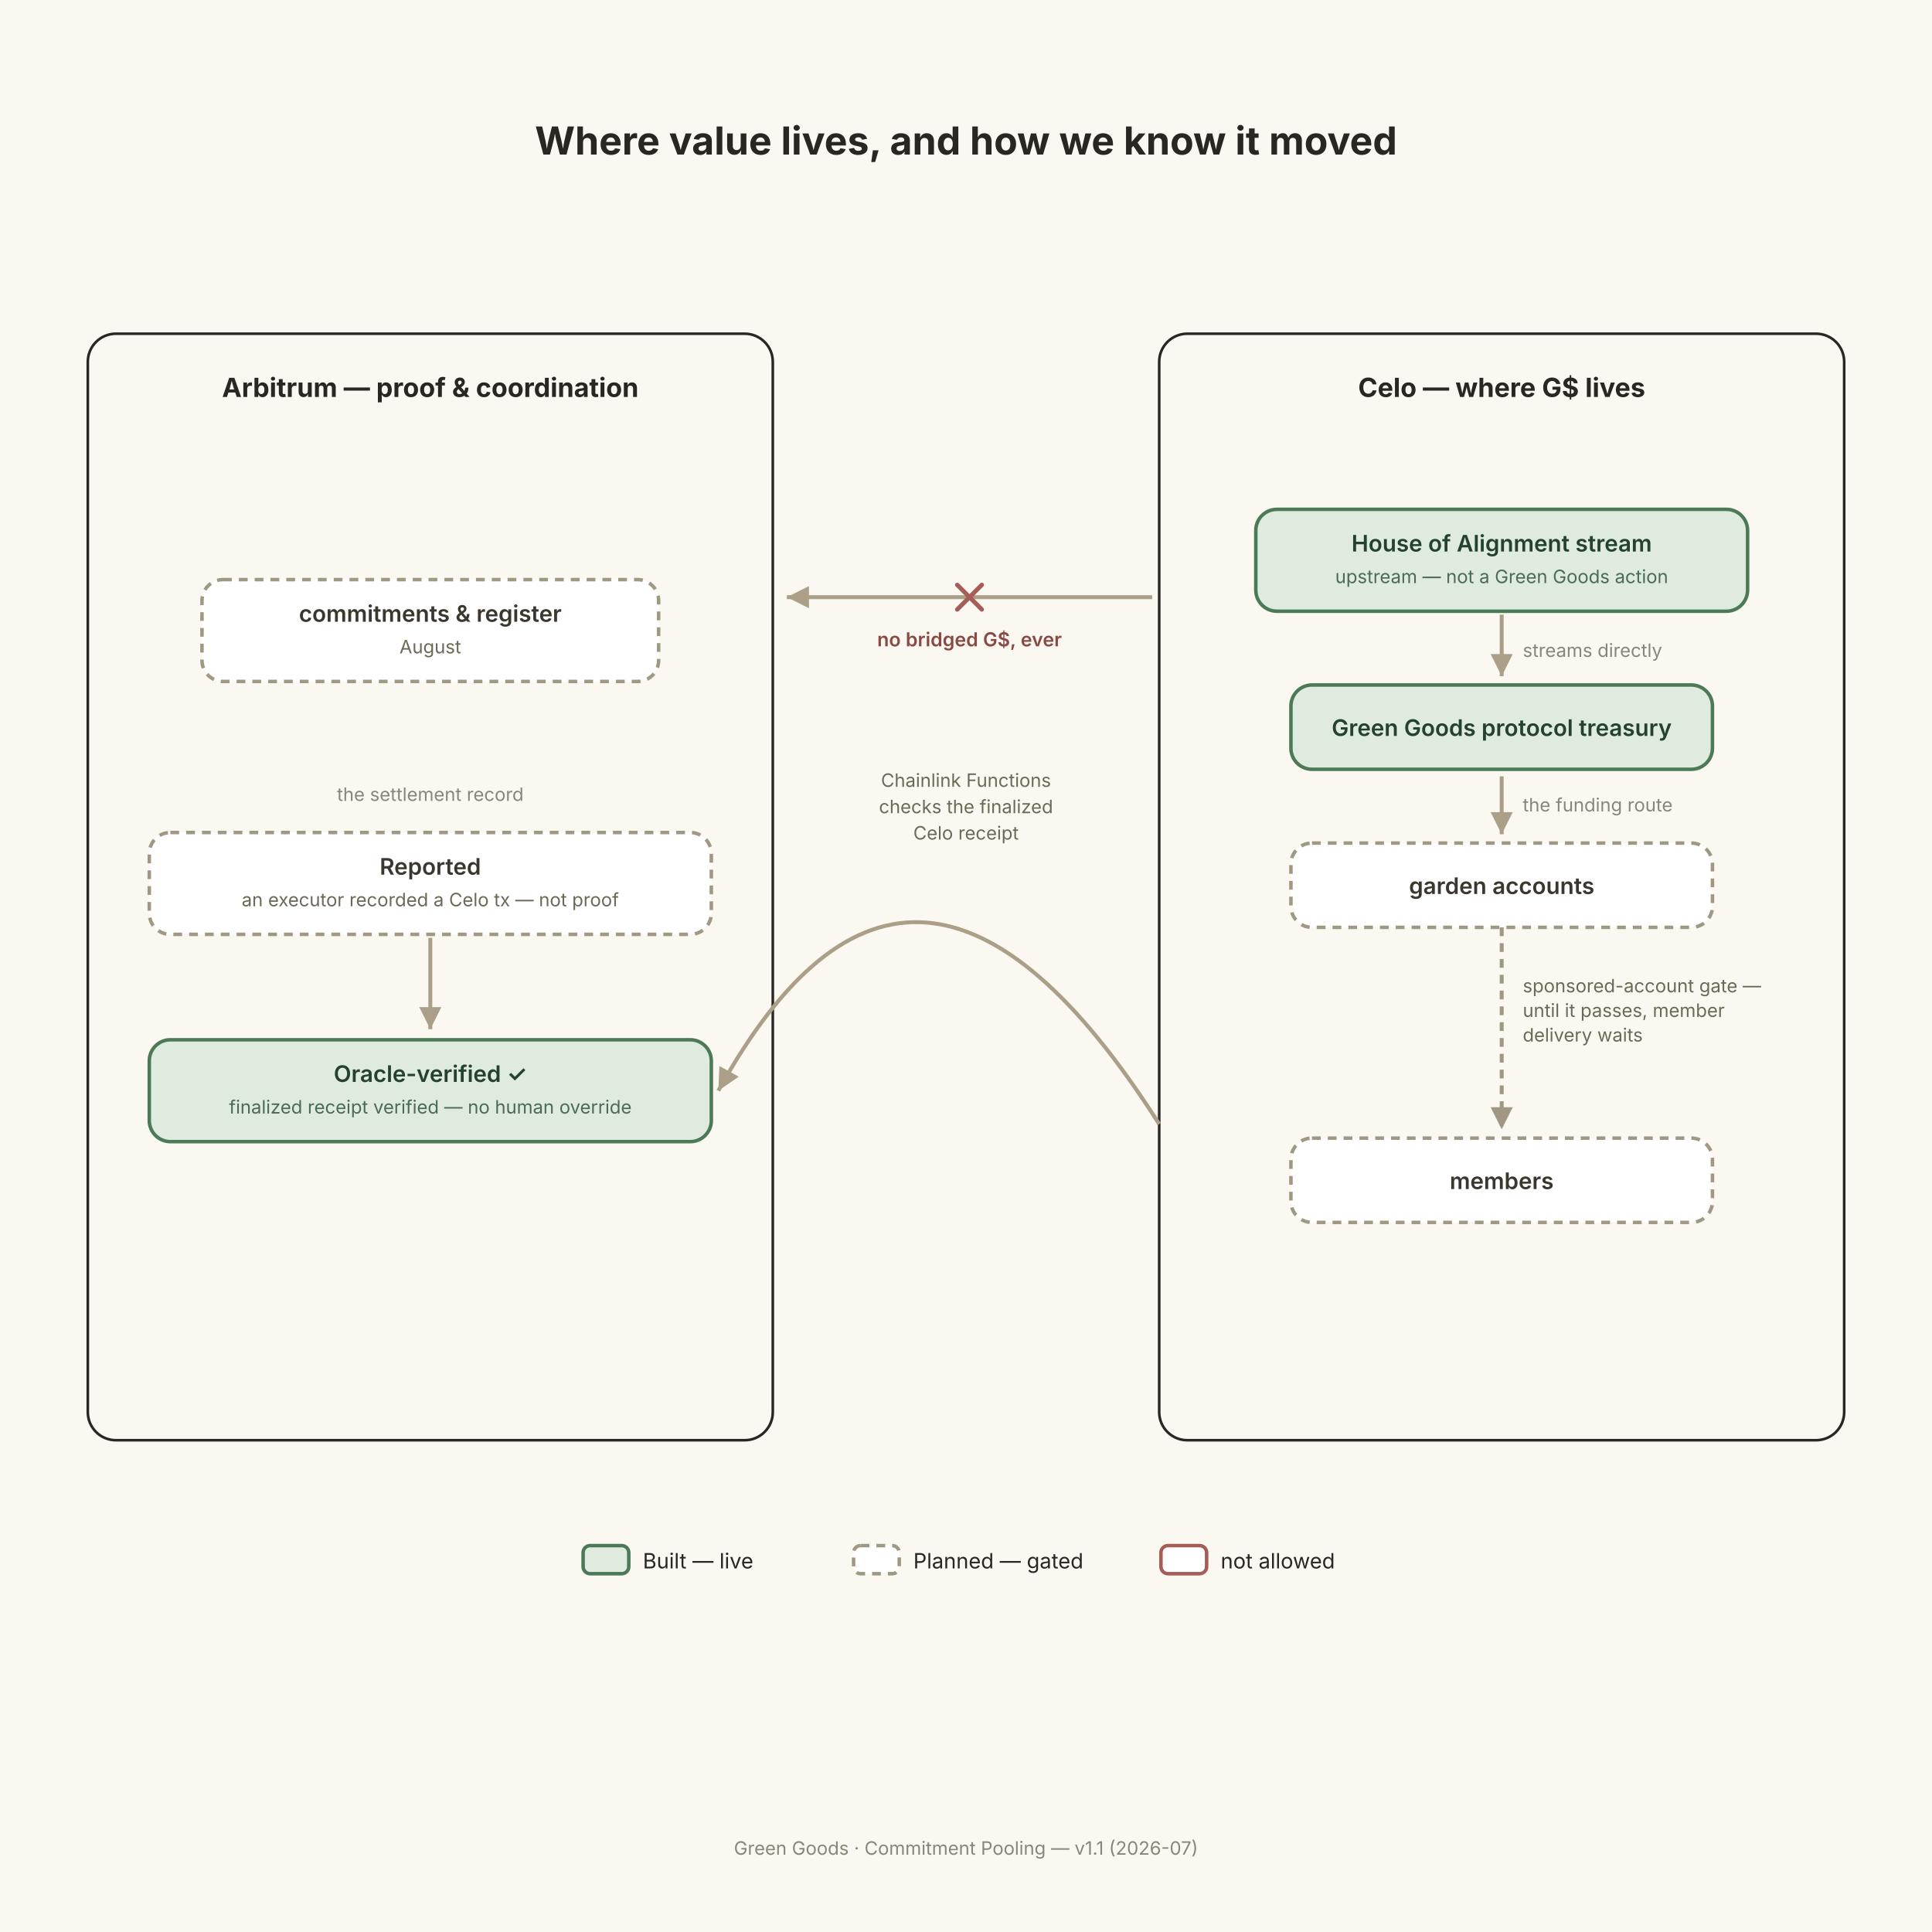
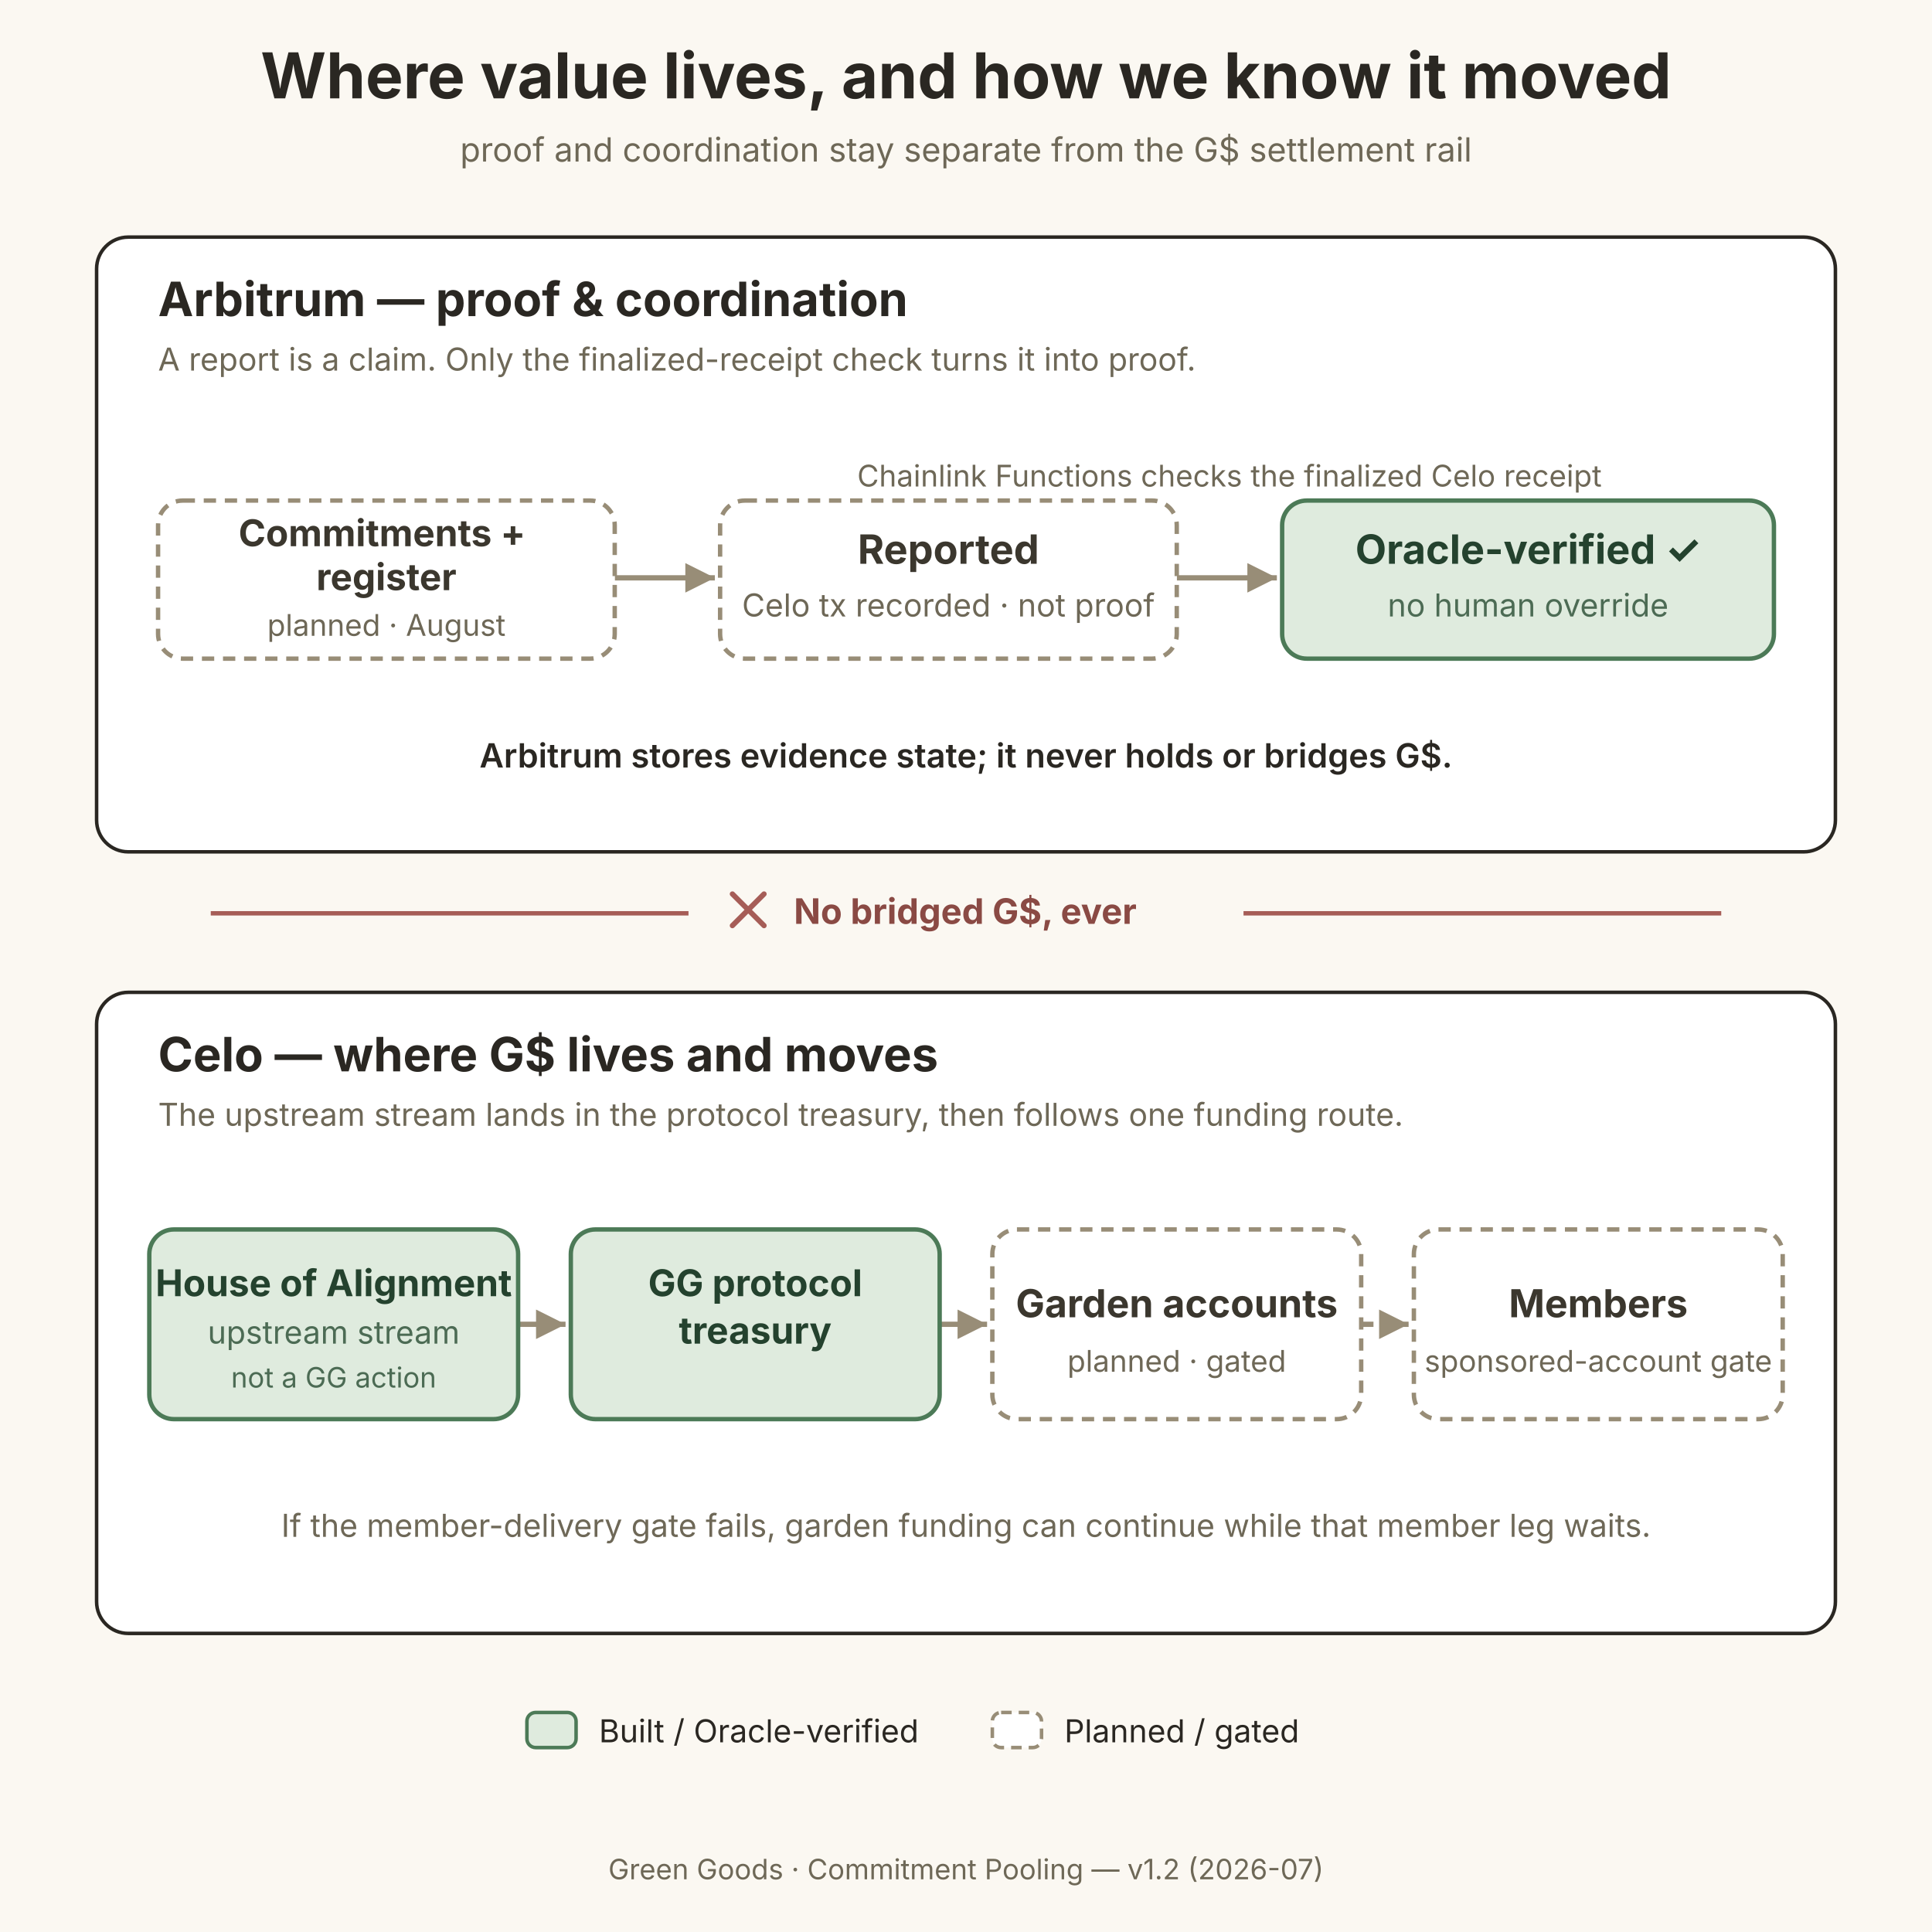
- <svg xmlns="http://www.w3.org/2000/svg" width="2200" height="2200" viewBox="0 0 1100 1100" font-family="Inter, 'Helvetica Neue', Arial, sans-serif">
+ <svg xmlns="http://www.w3.org/2000/svg" width="2200" height="2200" viewBox="0 0 1100 1100" font-family="Inter, 'Helvetica Neue', Arial, sans-serif" role="img" aria-labelledby="money-map-title money-map-desc">
  <defs>
-     <marker id="arrow" viewBox="0 0 10 10" refX="8" refY="5" markerWidth="7" markerHeight="7" orient="auto-start-reverse">
-       <path d="M 0 1 L 8 5 L 0 9 Z" fill="#AC9F87" />
+     <marker id="money-arrow" viewBox="0 0 10 10" refX="8" refY="5" markerWidth="7" markerHeight="7" orient="auto-start-reverse">
+       <path d="M 0 1 L 8 5 L 0 9 Z" fill="#988D77" />
    </marker>
-     <marker id="arrowMuted" viewBox="0 0 10 10" refX="8" refY="5" markerWidth="7" markerHeight="7" orient="auto-start-reverse">
-       <path d="M 0 1 L 8 5 L 0 9 Z" fill="#A19884" />
+     <marker id="money-arrow-muted" viewBox="0 0 10 10" refX="8" refY="5" markerWidth="7" markerHeight="7" orient="auto-start-reverse">
+       <path d="M 0 1 L 8 5 L 0 9 Z" fill="#988D77" />
    </marker>
  </defs>
-   <rect x="0" y="0" width="1100" height="1100" fill="#FBF8F2" />
-   <text x="550" y="88" text-anchor="middle" font-size="22" font-weight="700" fill="#2A2722">Where value lives, and how we know it moved</text>
-   <rect x="50" y="190" width="390" height="630" rx="16" fill="none" stroke="#2A2722" stroke-width="1.5" />
-   <text x="245" y="226" text-anchor="middle" font-size="15" font-weight="700" fill="#2A2722">Arbitrum — proof &amp; coordination</text>
-   <rect x="115" y="330" width="260" height="58" rx="12" fill="#FFFFFF" stroke="#A19884" stroke-width="2" stroke-dasharray="5 4" />
-   <text x="245" y="354" text-anchor="middle" font-size="13" font-weight="600" fill="#3B372E">commitments &amp; register</text>
-   <text x="245" y="372" text-anchor="middle" font-size="10.5" fill="#6E6857">August</text>
-   <text x="245" y="456" text-anchor="middle" font-size="10.5" fill="#8A8578">the settlement record</text>
-   <rect x="85" y="474" width="320" height="58" rx="12" fill="#FFFFFF" stroke="#A19884" stroke-width="2" stroke-dasharray="5 4" />
-   <text x="245" y="498" text-anchor="middle" font-size="13" font-weight="600" fill="#3B372E">Reported</text>
-   <text x="245" y="516" text-anchor="middle" font-size="10.5" fill="#6E6857">an executor recorded a Celo tx — not proof</text>
-   <path d="M 245 534 L 245 586" fill="none" stroke="#AC9F87" stroke-width="2.25" marker-end="url(#arrow)" />
-   <rect x="85" y="592" width="320" height="58" rx="12" fill="#DFEBDE" stroke="#4C7A57" stroke-width="2" />
-   <text x="245" y="616" text-anchor="middle" font-size="13" font-weight="600" fill="#24422E">Oracle-verified ✓</text>
-   <text x="245" y="634" text-anchor="middle" font-size="10.5" fill="#4C6B54">finalized receipt verified — no human override</text>
-   <rect x="660" y="190" width="390" height="630" rx="16" fill="none" stroke="#2A2722" stroke-width="1.5" />
-   <text x="855" y="226" text-anchor="middle" font-size="15" font-weight="700" fill="#2A2722">Celo — where G$ lives</text>
-   <rect x="715" y="290" width="280" height="58" rx="12" fill="#DFEBDE" stroke="#4C7A57" stroke-width="2" />
-   <text x="855" y="314" text-anchor="middle" font-size="13" font-weight="600" fill="#24422E">House of Alignment stream</text>
-   <text x="855" y="332" text-anchor="middle" font-size="10.5" fill="#4C6B54">upstream — not a Green Goods action</text>
-   <path d="M 855 350 L 855 385" fill="none" stroke="#AC9F87" stroke-width="2.25" marker-end="url(#arrow)" />
-   <text x="867" y="374" font-size="10.5" fill="#8A8578">streams directly</text>
-   <rect x="735" y="390" width="240" height="48" rx="12" fill="#DFEBDE" stroke="#4C7A57" stroke-width="2" />
-   <text x="855" y="419" text-anchor="middle" font-size="13" font-weight="600" fill="#24422E">Green Goods protocol treasury</text>
-   <path d="M 855 442 L 855 475" fill="none" stroke="#AC9F87" stroke-width="2.25" marker-end="url(#arrow)" />
-   <text x="867" y="462" font-size="10.5" fill="#8A8578">the funding route</text>
-   <rect x="735" y="480" width="240" height="48" rx="12" fill="#FFFFFF" stroke="#A19884" stroke-width="2" stroke-dasharray="5 4" />
-   <text x="855" y="509" text-anchor="middle" font-size="13" font-weight="600" fill="#3B372E">garden accounts</text>
-   <path d="M 855 528 L 855 643" fill="none" stroke="#A19884" stroke-width="2.25" stroke-dasharray="5 4" marker-end="url(#arrowMuted)" />
-   <text x="867" y="565" font-size="10.5" fill="#6E6857">sponsored-account gate —</text>
-   <text x="867" y="579" font-size="10.5" fill="#6E6857">until it passes, member</text>
-   <text x="867" y="593" font-size="10.5" fill="#6E6857">delivery waits</text>
-   <rect x="735" y="648" width="240" height="48" rx="12" fill="#FFFFFF" stroke="#A19884" stroke-width="2" stroke-dasharray="5 4" />
-   <text x="855" y="677" text-anchor="middle" font-size="13" font-weight="600" fill="#3B372E">members</text>
-   <path d="M 656 340 L 448 340" fill="none" stroke="#AC9F87" stroke-width="2.25" marker-end="url(#arrow)" />
-   <g stroke="#A65D57" stroke-width="2.5" stroke-linecap="round">
-     <line x1="545" y1="333" x2="559" y2="347" />
-     <line x1="545" y1="347" x2="559" y2="333" />
+   <rect width="1100" height="1100" fill="#FBF8F2" />
+   <text x="550" y="56" text-anchor="middle" font-size="36" font-weight="700" fill="#2A2722">Where value lives, and how we know it moved</text>
+   <text x="550" y="92" text-anchor="middle" font-size="19" fill="#6E6857">proof and coordination stay separate from the G$ settlement rail</text>
+   <rect x="55" y="135" width="990" height="350" rx="18" fill="#FFFFFF" stroke="#2A2722" stroke-width="2" />
+   <text x="90" y="180" font-size="27" font-weight="700" fill="#2A2722">Arbitrum — proof &amp; coordination</text>
+   <text x="90" y="211" font-size="18" fill="#6E6857">A report is a claim. Only the finalized-receipt check turns it into proof.</text>
+   <g fill="none" stroke="#988D77" stroke-width="3" marker-end="url(#money-arrow)">
+     <path d="M 350 329 L 407 329" />
+     <path d="M 670 329 L 727 329" />
  </g>
-   <text x="552" y="368" text-anchor="middle" font-size="11" font-weight="600" fill="#8A4A44">no bridged G$, ever</text>
-   <path d="M 660 640 Q 520 420 409 621" fill="none" stroke="#AC9F87" stroke-width="2.25" marker-end="url(#arrow)" />
-   <text x="550" y="448" text-anchor="middle" font-size="10.5" fill="#6E6857">Chainlink Functions</text>
-   <text x="550" y="463" text-anchor="middle" font-size="10.5" fill="#6E6857">checks the finalized</text>
-   <text x="550" y="478" text-anchor="middle" font-size="10.5" fill="#6E6857">Celo receipt</text>
+   <text x="700" y="277" text-anchor="middle" font-size="17" fill="#6E6857">Chainlink Functions checks the finalized Celo receipt</text>
+   <rect x="90" y="285" width="260" height="90" rx="14" fill="#FFFFFF" stroke="#988D77" stroke-width="2.5" stroke-dasharray="7 5" />
+   <text x="220" y="311" text-anchor="middle" font-size="21" font-weight="700" fill="#3B372E">
+     <tspan x="220">Commitments +</tspan>
+     <tspan x="220" dy="25">register</tspan>
+   </text>
+   <text x="220" y="362" text-anchor="middle" font-size="17" fill="#6E6857">planned · August</text>
+   <rect x="410" y="285" width="260" height="90" rx="14" fill="#FFFFFF" stroke="#988D77" stroke-width="2.5" stroke-dasharray="7 5" />
+   <text x="540" y="321" text-anchor="middle" font-size="23" font-weight="700" fill="#3B372E">Reported</text>
+   <text x="540" y="351" text-anchor="middle" font-size="18" fill="#6E6857">Celo tx recorded · not proof</text>
+   <rect x="730" y="285" width="280" height="90" rx="14" fill="#DFEBDE" stroke="#4C7A57" stroke-width="2.5" />
+   <text x="870" y="321" text-anchor="middle" font-size="23" font-weight="700" fill="#24422E">Oracle-verified ✓</text>
+   <text x="870" y="351" text-anchor="middle" font-size="18" fill="#4C6B54">no human override</text>
+   <text x="550" y="437" text-anchor="middle" font-size="19" font-weight="600" fill="#2A2722">Arbitrum stores evidence state; it never holds or bridges G$.</text>
+   <line x1="120" y1="520" x2="980" y2="520" stroke="#A65D57" stroke-width="2.5" />
+   <rect x="392" y="499" width="316" height="42" rx="12" fill="#FBF8F2" />
+   <g stroke="#A65D57" stroke-width="3" stroke-linecap="round">
+     <line x1="417" y1="509" x2="435" y2="527" />
+     <line x1="417" y1="527" x2="435" y2="509" />
+   </g>
+   <text x="452" y="526" font-size="20" font-weight="700" fill="#8A4A44">No bridged G$, ever</text>
+   <rect x="55" y="565" width="990" height="365" rx="18" fill="#FFFFFF" stroke="#2A2722" stroke-width="2" />
+   <text x="90" y="610" font-size="27" font-weight="700" fill="#2A2722">Celo — where G$ lives and moves</text>
+   <text x="90" y="641" font-size="18" fill="#6E6857">The upstream stream lands in the protocol treasury, then follows one funding route.</text>
+   <g fill="none" stroke="#988D77" stroke-width="3" marker-end="url(#money-arrow)">
+     <path d="M 295 754 L 322 754" />
+     <path d="M 535 754 L 562 754" />
+   </g>
+   <path d="M 775 754 L 802 754" fill="none" stroke="#988D77" stroke-width="3" stroke-dasharray="7 5" marker-end="url(#money-arrow-muted)" />
+   <rect x="85" y="700" width="210" height="108" rx="14" fill="#DFEBDE" stroke="#4C7A57" stroke-width="2.5" />
+   <text x="190" y="738" text-anchor="middle" font-size="21" font-weight="700" fill="#24422E">House of Alignment</text>
+   <text x="190" y="765" text-anchor="middle" font-size="18" fill="#4C6B54">upstream stream</text>
+   <text x="190" y="790" text-anchor="middle" font-size="16" fill="#4C6B54">not a GG action</text>
+   <rect x="325" y="700" width="210" height="108" rx="14" fill="#DFEBDE" stroke="#4C7A57" stroke-width="2.5" />
+   <text x="430" y="738" text-anchor="middle" font-size="21" font-weight="700" fill="#24422E">GG protocol</text>
+   <text x="430" y="765" text-anchor="middle" font-size="21" font-weight="700" fill="#24422E">treasury</text>
+   <rect x="565" y="700" width="210" height="108" rx="14" fill="#FFFFFF" stroke="#988D77" stroke-width="2.5" stroke-dasharray="7 5" />
+   <text x="670" y="750" text-anchor="middle" font-size="22" font-weight="700" fill="#3B372E">Garden accounts</text>
+   <text x="670" y="781" text-anchor="middle" font-size="17" fill="#6E6857">planned · gated</text>
+   <rect x="805" y="700" width="210" height="108" rx="14" fill="#FFFFFF" stroke="#988D77" stroke-width="2.5" stroke-dasharray="7 5" />
+   <text x="910" y="750" text-anchor="middle" font-size="22" font-weight="700" fill="#3B372E">Members</text>
+   <text x="910" y="781" text-anchor="middle" font-size="17" fill="#6E6857">sponsored-account gate</text>
+   <text x="550" y="875" text-anchor="middle" font-size="18" fill="#6E6857">If the member-delivery gate fails, garden funding can continue while that member leg waits.</text>
  <g>
-     <rect x="332" y="880" width="26" height="16" rx="4" fill="#DFEBDE" stroke="#4C7A57" stroke-width="2" />
-     <text x="366" y="893" font-size="12" fill="#2A2722">Built — live</text>
-     <rect x="486" y="880" width="26" height="16" rx="4" fill="#FFFFFF" stroke="#A19884" stroke-width="2" stroke-dasharray="5 4" />
-     <text x="520" y="893" font-size="12" fill="#2A2722">Planned — gated</text>
-     <rect x="661" y="880" width="26" height="16" rx="4" fill="#FFFFFF" stroke="#A65D57" stroke-width="2" />
-     <text x="695" y="893" font-size="12" fill="#2A2722">not allowed</text>
+     <rect x="300" y="975" width="28" height="20" rx="5" fill="#DFEBDE" stroke="#4C7A57" stroke-width="2" />
+     <text x="341" y="992" font-size="18" fill="#2A2722">Built / Oracle-verified</text>
+     <rect x="565" y="975" width="28" height="20" rx="5" fill="#FFFFFF" stroke="#988D77" stroke-width="2" stroke-dasharray="6 4" />
+     <text x="606" y="992" font-size="18" fill="#2A2722">Planned / gated</text>
  </g>
-   <text x="550" y="1056" text-anchor="middle" font-size="10.5" fill="#8A8578">Green Goods · Commitment Pooling — v1.1 (2026-07)</text>
+   <text x="550" y="1070" text-anchor="middle" font-size="16" fill="#6E6857">Green Goods · Commitment Pooling — v1.2 (2026-07)</text>
</svg>
